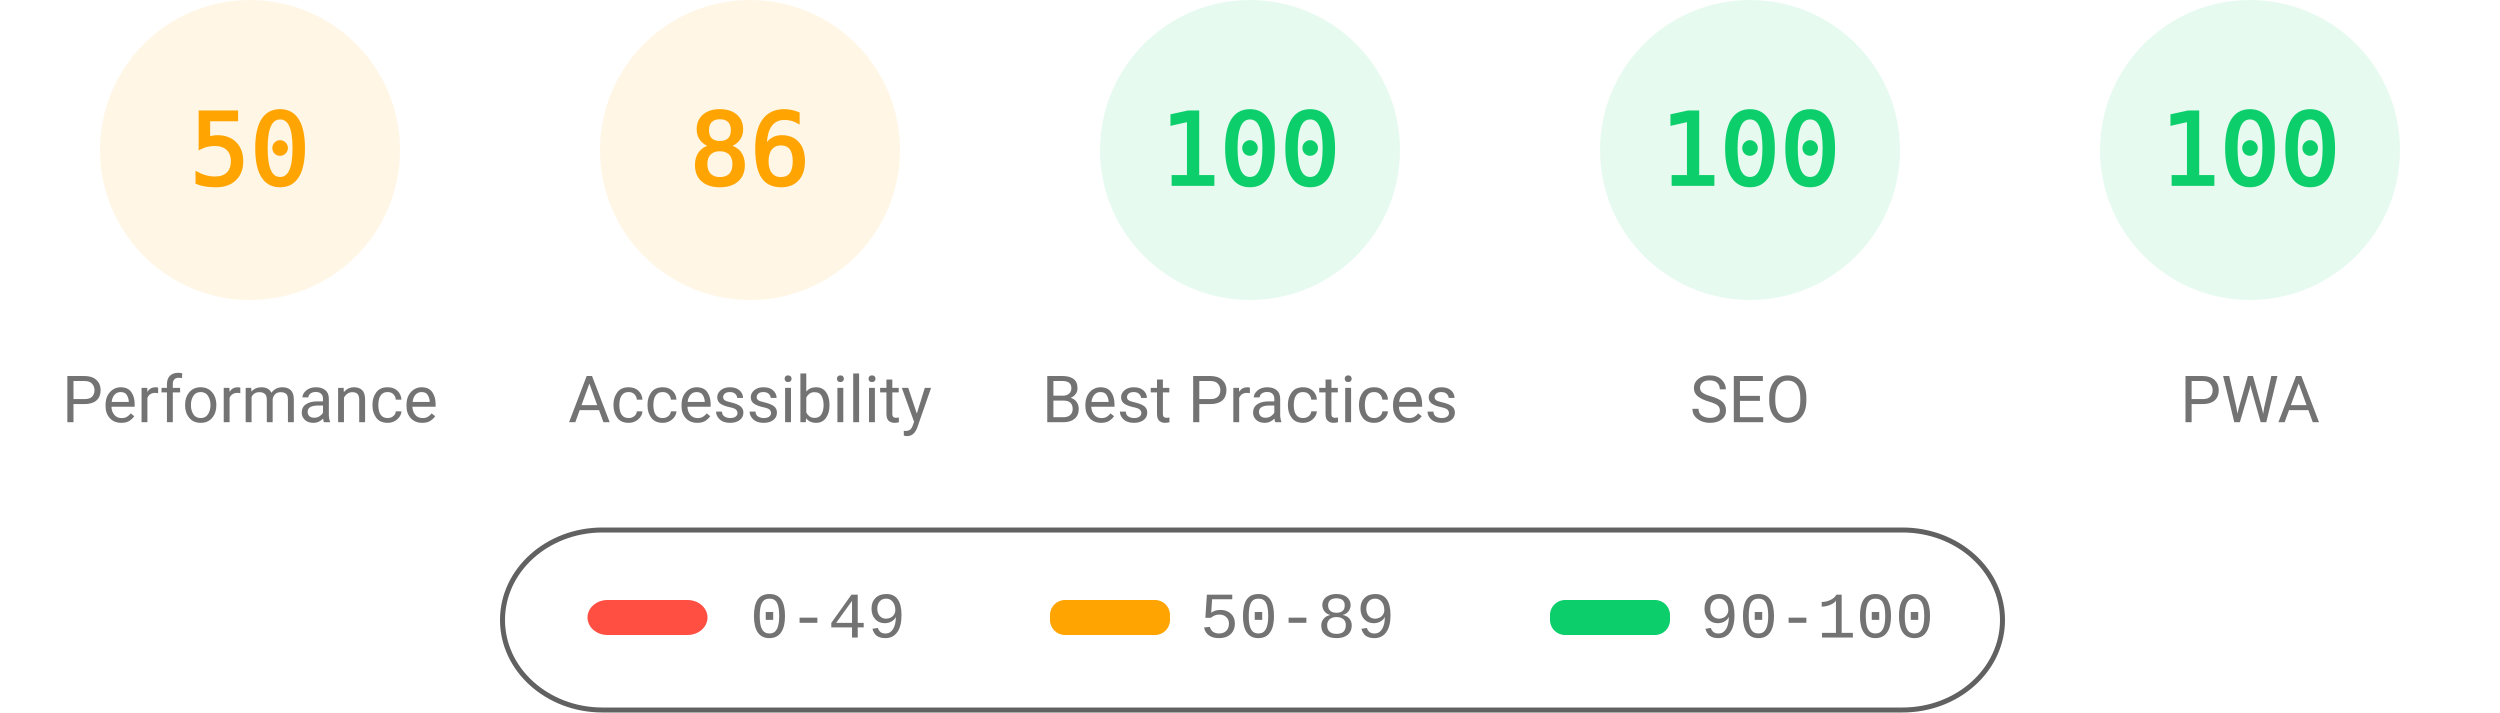
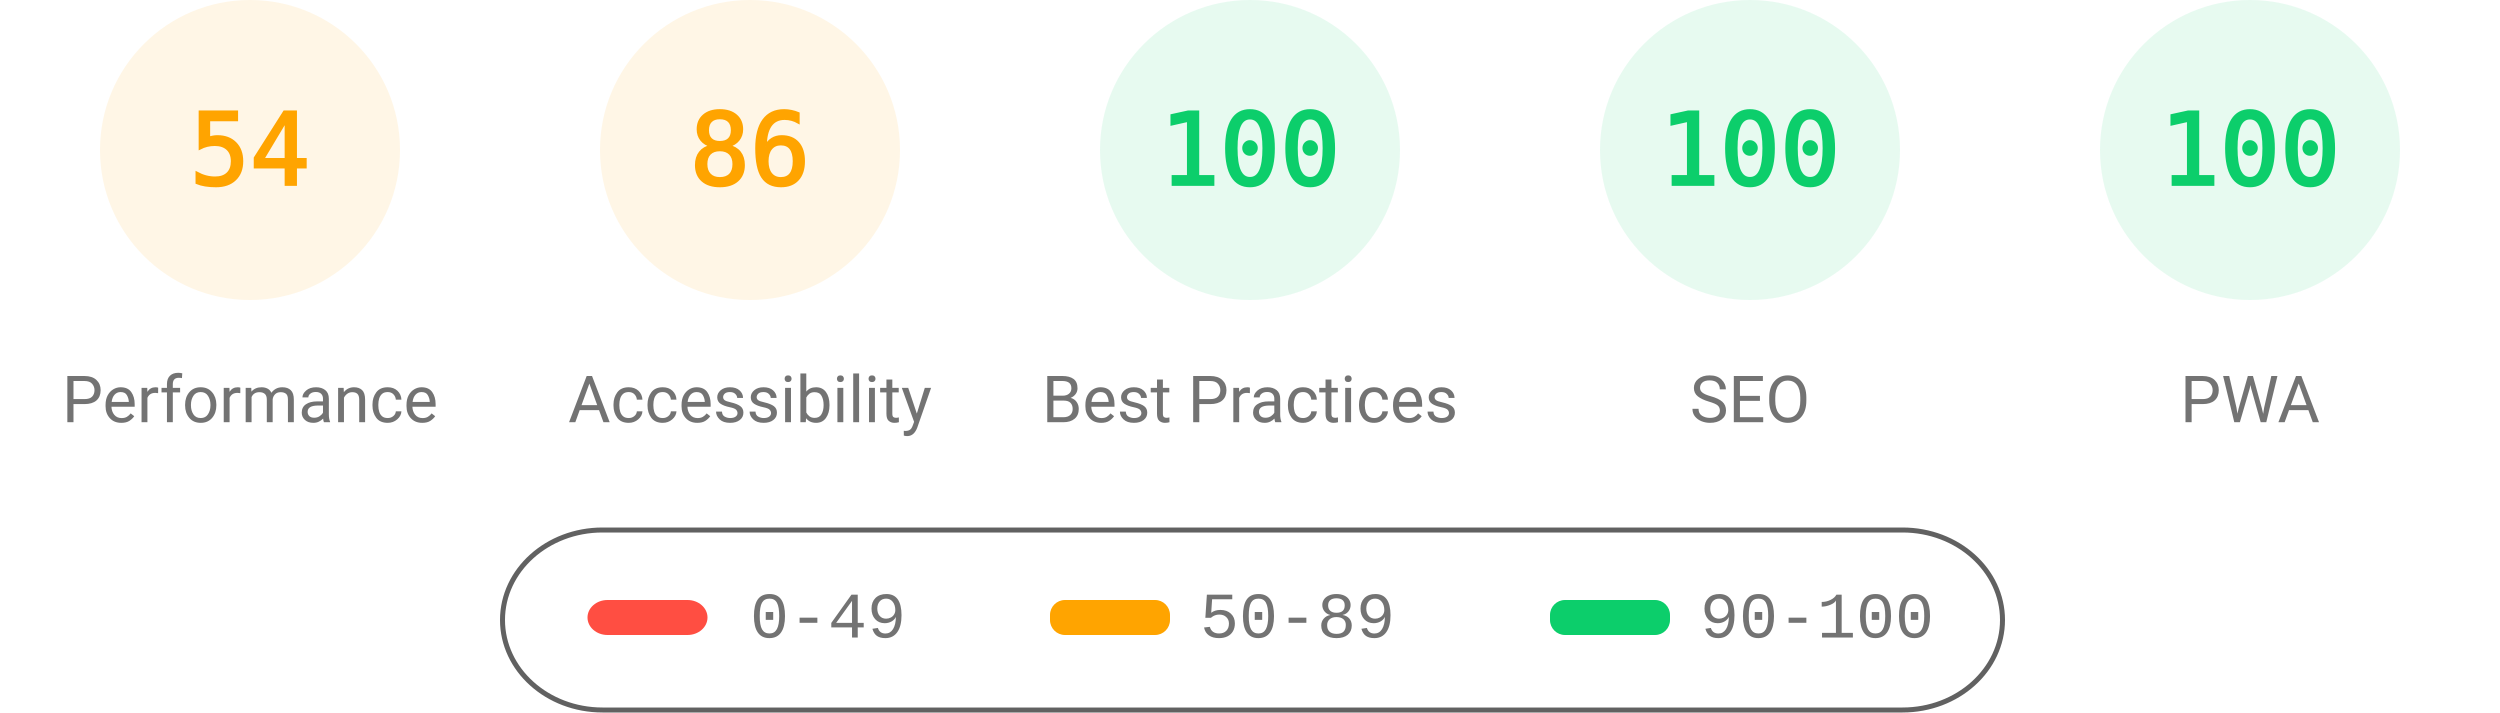
<svg xmlns="http://www.w3.org/2000/svg" fill="none" width="1000" height="285">
  <style>.gauge-base{opacity:.1}.gauge-arc{fill:none;animation-delay:250ms;stroke-linecap:round;transform:rotate(-90deg);transform-origin:100px 60px;animation:load-gauge 1s ease forwards}.guage-text{font-size:40px;font-family:monospace;text-align:center}.guage-red{color:#ff4e42;fill:#ff4e42;stroke:#ff4e42}.guage-orange{color:#ffa400;fill:#ffa400;stroke:#ffa400}.guage-green{color:#0cce6b;fill:#0cce6b;stroke:#0cce6b}.guage-undefined{color:#5c5c5c;fill:#5c5c5c;stroke:#5c5c5c}.guage-title{color:#737373;fill:#737373;stroke:none;font-size:26px;line-height:26px;font-family:Roboto,Halvetica,Arial,sans-serif}@keyframes load-gauge{from{stroke-dasharray:0 352.858}}</style>
  <svg class="guage-div guage-perf guage-orange" viewBox="0 0 200 200" width="200" height="200">
    <circle class="gauge-base" r="56" cx="100" cy="60" stroke-width="8" />
-     <circle class="gauge-arc guage-arc-1" r="56" cx="100" cy="60" stroke-width="8" style="stroke-dasharray:175.929,351.858" />
-     <text class="guage-text" x="100" y="60" alignment-baseline="central" dominant-baseline="central" text-anchor="middle">50</text>
+     <circle class="gauge-arc guage-arc-1" r="56" cx="100" cy="60" stroke-width="8" style="stroke-dasharray:190.003,351.858" />
+     <text class="guage-text" x="100" y="60" alignment-baseline="central" dominant-baseline="central" text-anchor="middle">54</text>
    <text class="guage-title" x="100" y="160" alignment-baseline="central" dominant-baseline="central" text-anchor="middle">Performance</text>
  </svg>
  <svg class="guage-div guage-acc guage-orange" viewBox="0 0 200 200" width="200" height="200" x="200">
    <circle class="gauge-base" r="56" cx="100" cy="60" stroke-width="8" />
    <circle class="gauge-arc guage-arc-2" r="56" cx="100" cy="60" stroke-width="8" style="stroke-dasharray:302.598,351.858" />
    <text class="guage-text" x="100" y="60" alignment-baseline="central" dominant-baseline="central" text-anchor="middle">86</text>
    <text class="guage-title" x="100" y="160" alignment-baseline="central" dominant-baseline="central" text-anchor="middle">Accessibility</text>
  </svg>
  <svg class="guage-div guage-best guage-green" viewBox="0 0 200 200" width="200" height="200" x="400">
    <circle class="gauge-base" r="56" cx="100" cy="60" stroke-width="8" />
    <circle class="gauge-arc guage-arc-3" r="56" cx="100" cy="60" stroke-width="8" style="stroke-dasharray:351.858,351.858" />
    <text class="guage-text" x="100" y="60" alignment-baseline="central" dominant-baseline="central" text-anchor="middle">100</text>
    <text class="guage-title" x="100" y="160" alignment-baseline="central" dominant-baseline="central" text-anchor="middle">Best Practices</text>
  </svg>
  <svg class="guage-div guage-seo guage-green" viewBox="0 0 200 200" width="200" height="200" x="600">
    <circle class="gauge-base" r="56" cx="100" cy="60" stroke-width="8" />
    <circle class="gauge-arc guage-arc-4" r="56" cx="100" cy="60" stroke-width="8" style="stroke-dasharray:351.858,351.858" />
    <text class="guage-text" x="100" y="60" alignment-baseline="central" dominant-baseline="central" text-anchor="middle">100</text>
    <text class="guage-title" x="100" y="160" alignment-baseline="central" dominant-baseline="central" text-anchor="middle">SEO</text>
  </svg>
  <svg class="guage-div guage-pwa guage-green" viewBox="0 0 200 200" width="200" height="200" x="800">
    <circle class="gauge-base" r="56" cx="100" cy="60" stroke-width="8" />
    <circle class="gauge-arc guage-arc-4" r="56" cx="100" cy="60" stroke-width="8" style="stroke-dasharray:351.858,351.858" />
    <text class="guage-text" x="100" y="60" alignment-baseline="central" dominant-baseline="central" text-anchor="middle">100</text>
    <text class="guage-title" x="100" y="160" alignment-baseline="central" dominant-baseline="central" text-anchor="middle">PWA</text>
  </svg>
  <svg width="604" height="76" x="200" y="210">
    <path fill="none" id="canvas_background" d="M-1-1h604v80H-1z" />
    <rect fill-opacity="0" stroke="#616161" stroke-width="2" rx="40" id="svg_2" height="72" width="600" y="2" x="1" fill="#000" />
    <rect stroke="#000" rx="8" id="svg_3" height="14" width="48" y="30" x="35" stroke-opacity="null" stroke-width="0" fill="#ff4e42" />
    <rect stroke="#000" rx="6" id="svg_4" height="14" width="48" y="30" x="220" stroke-opacity="null" stroke-width="0" fill="#ffa400" />
    <rect stroke="#000" rx="6" id="svg_5" height="14" width="48" y="30" x="420" stroke-opacity="null" stroke-width="0" fill="#0cce6b" />
    <text xml:space="preserve" text-anchor="start" font-family="'Courier New', Courier, monospace" font-size="26" id="svg_6" y="45" x="100" stroke-opacity="null" stroke-width="0" stroke="#000" fill="#737373">0-49</text>
    <text xml:space="preserve" text-anchor="start" font-family="'Courier New', Courier, monospace" font-size="26" id="svg_7" y="45" x="280" stroke-opacity="null" stroke-width="0" stroke="#000" fill="#737373">50-89</text>
    <text xml:space="preserve" text-anchor="start" font-family="'Courier New', Courier, monospace" font-size="26" id="svg_8" y="45" x="480" stroke-opacity="null" stroke-width="0" stroke="#000" fill="#737373">90-100</text>
  </svg>
</svg>
